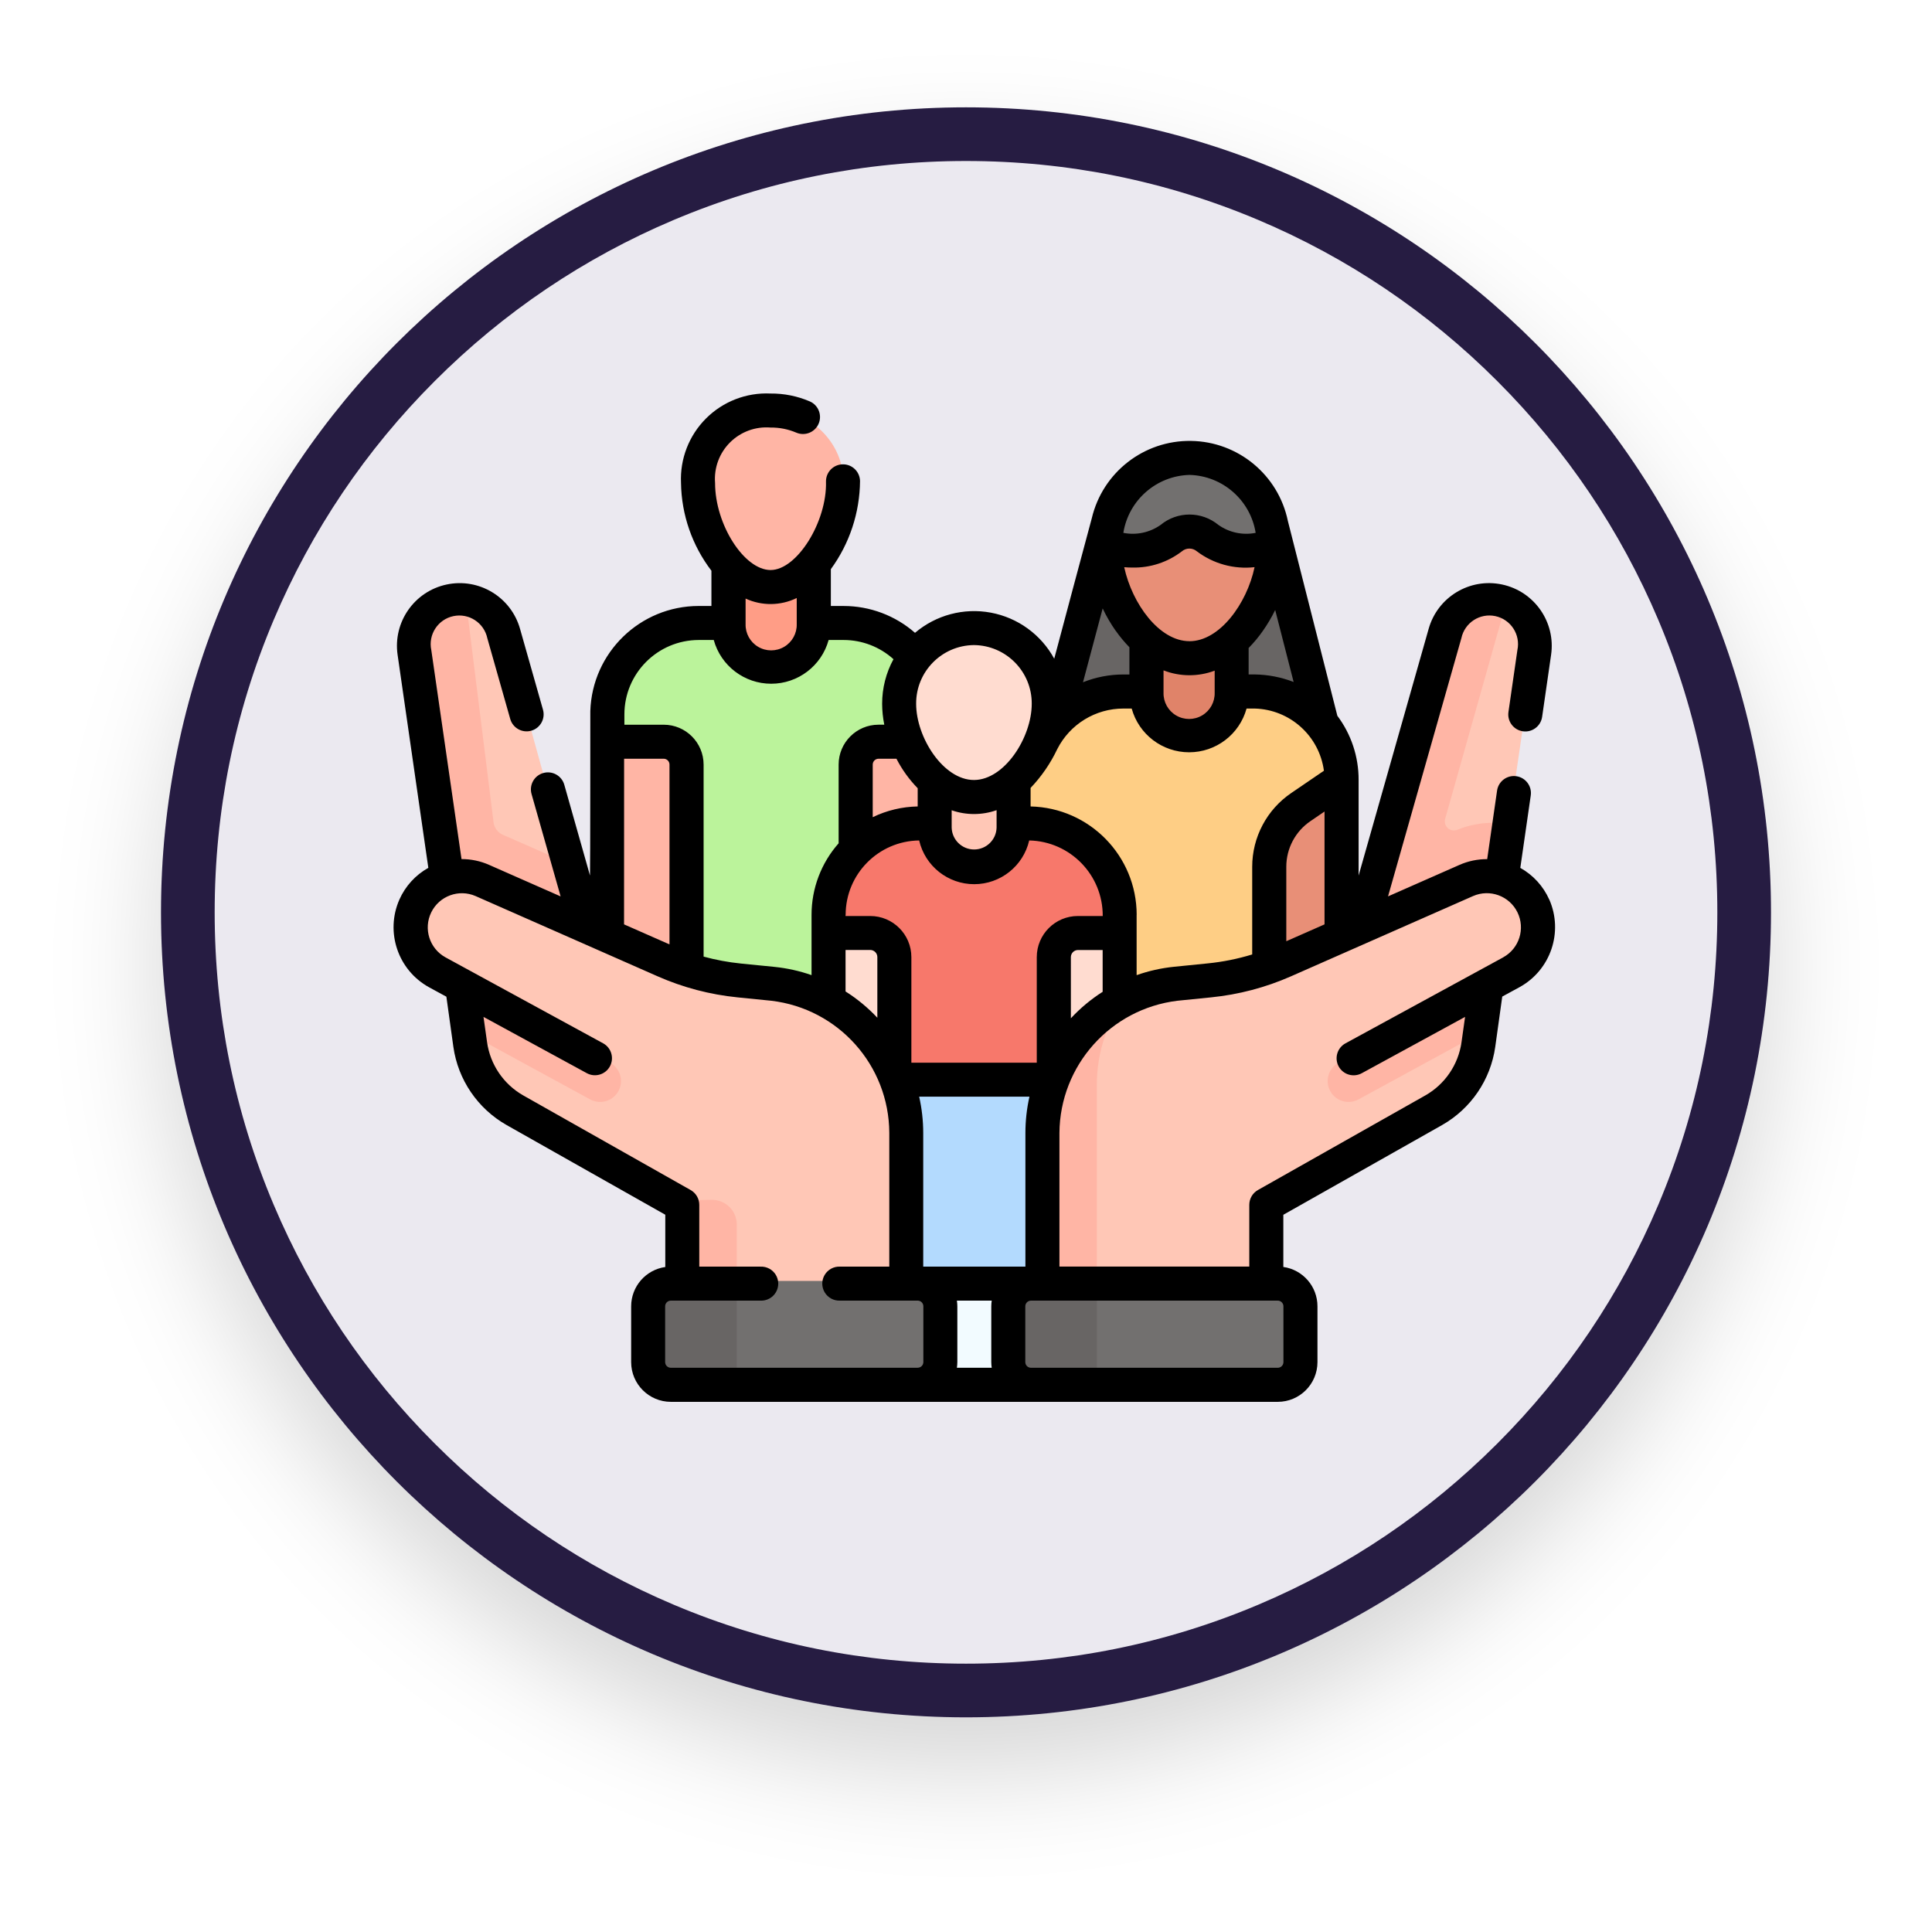
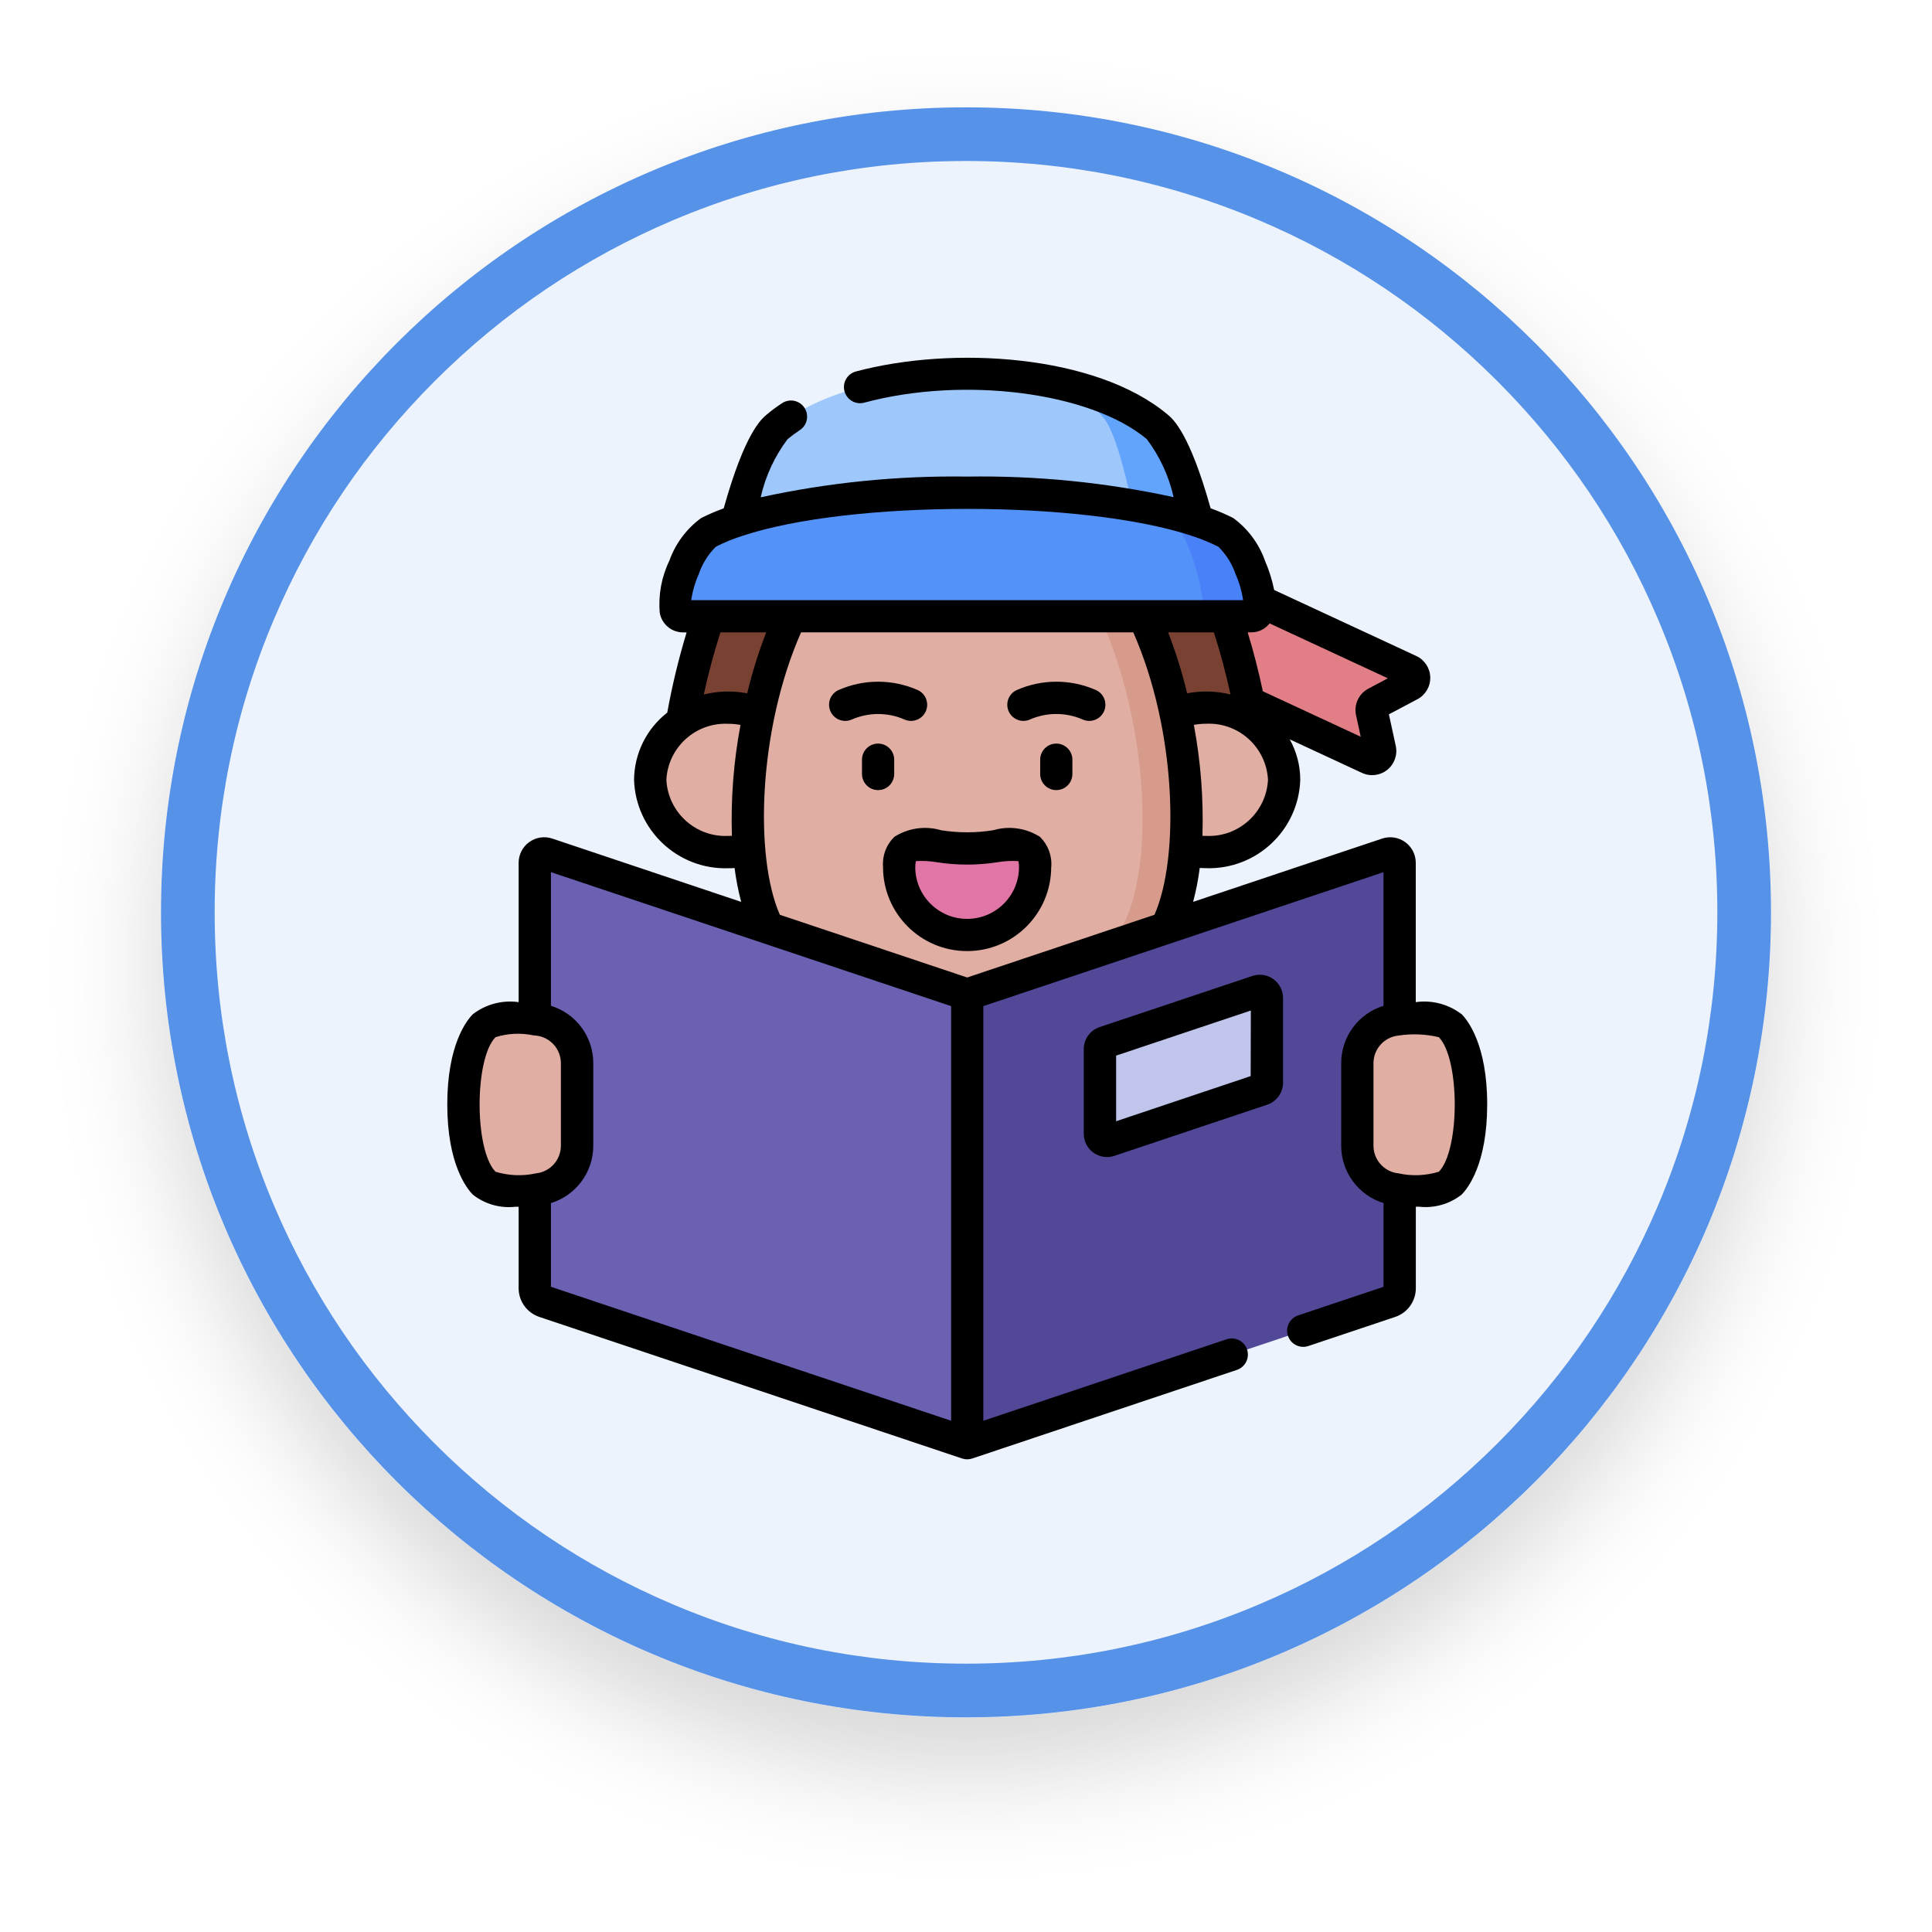
<svg xmlns="http://www.w3.org/2000/svg" width="108" height="108" viewBox="0 0 108 108">
  <defs>
    <filter id="Path_904820" x="0" y="0" width="108" height="108" filterUnits="userSpaceOnUse">
      <feOffset dy="3" input="SourceAlpha" />
      <feGaussianBlur stdDeviation="3" result="blur" />
      <feFlood flood-opacity="0.161" />
      <feComposite operator="in" in2="blur" />
      <feComposite in="SourceGraphic" />
    </filter>
  </defs>
-   <g id="Group_1163050" data-name="Group 1163050" transform="translate(-160 -5084)">
-     <g id="Group_1160686" data-name="Group 1160686">
-       <g id="Icono" transform="translate(169 5090)">
-         <g transform="matrix(1, 0, 0, 1, -9, -6)" filter="url(#Path_904820)">
-           <g id="Path_904820-2" data-name="Path 904820" transform="translate(9 6)" fill="#ebe9f0">
-             <path d="M 45 88.5 C 39.127 88.5 33.43 87.35 28.068 85.082 C 22.889 82.891 18.236 79.755 14.241 75.759 C 10.245 71.764 7.109 67.111 4.918 61.932 C 2.65 56.57 1.5 50.873 1.5 45 C 1.5 39.127 2.65 33.43 4.918 28.068 C 7.109 22.889 10.245 18.236 14.241 14.241 C 18.236 10.245 22.889 7.109 28.068 4.918 C 33.43 2.65 39.127 1.5 45 1.5 C 50.873 1.5 56.57 2.65 61.932 4.918 C 67.111 7.109 71.764 10.245 75.759 14.241 C 79.755 18.236 82.891 22.889 85.082 28.068 C 87.35 33.43 88.5 39.127 88.5 45 C 88.5 50.873 87.35 56.57 85.082 61.932 C 82.891 67.111 79.755 71.764 75.759 75.759 C 71.764 79.755 67.111 82.891 61.932 85.082 C 56.57 87.35 50.873 88.5 45 88.5 Z" stroke="none" />
-             <path d="M 45 3 C 39.329 3 33.829 4.11 28.653 6.299 C 23.652 8.415 19.16 11.443 15.302 15.302 C 11.443 19.16 8.415 23.652 6.299 28.653 C 4.11 33.829 3 39.329 3 45 C 3 50.671 4.11 56.171 6.299 61.347 C 8.415 66.348 11.443 70.84 15.302 74.698 C 19.16 78.557 23.652 81.585 28.653 83.701 C 33.829 85.89 39.329 87 45 87 C 50.671 87 56.171 85.89 61.347 83.701 C 66.348 81.585 70.84 78.557 74.698 74.698 C 78.557 70.84 81.585 66.348 83.701 61.347 C 85.89 56.171 87 50.671 87 45 C 87 39.329 85.89 33.829 83.701 28.653 C 81.585 23.652 78.557 19.16 74.698 15.302 C 70.84 11.443 66.348 8.415 61.347 6.299 C 56.171 4.11 50.671 3 45 3 M 45 0 C 69.853 0 90 20.147 90 45 C 90 69.853 69.853 90 45 90 C 20.147 90 0 69.853 0 45 C 0 20.147 20.147 0 45 0 Z" stroke="none" fill="#251a42" />
+   <g id="Group_1164110" data-name="Group 1164110" transform="translate(-183.877 -4086)">
+     <g id="Group_1163931" data-name="Group 1163931" transform="translate(0 222)">
+       <g id="Group_1163061" data-name="Group 1163061" transform="translate(-0.123 -8)">
+         <g id="Group_1160557" data-name="Group 1160557" transform="translate(193 3878)">
+           <g id="Icono">
+             <g transform="matrix(1, 0, 0, 1, -9, -6)" filter="url(#Path_904820)">
+               <g id="Path_904820-2" data-name="Path 904820" transform="translate(9 6)" fill="#edf3fc">
+                 <path d="M 45 88.5 C 39.127 88.5 33.43 87.35 28.068 85.082 C 22.889 82.891 18.236 79.755 14.241 75.759 C 10.245 71.764 7.109 67.111 4.918 61.932 C 2.65 56.57 1.5 50.873 1.5 45 C 1.5 39.127 2.65 33.43 4.918 28.068 C 7.109 22.889 10.245 18.236 14.241 14.241 C 18.236 10.245 22.889 7.109 28.068 4.918 C 33.43 2.65 39.127 1.5 45 1.5 C 50.873 1.5 56.57 2.65 61.932 4.918 C 67.111 7.109 71.764 10.245 75.759 14.241 C 79.755 18.236 82.891 22.889 85.082 28.068 C 87.35 33.43 88.5 39.127 88.5 45 C 88.5 50.873 87.35 56.57 85.082 61.932 C 82.891 67.111 79.755 71.764 75.759 75.759 C 71.764 79.755 67.111 82.891 61.932 85.082 C 56.57 87.35 50.873 88.5 45 88.5 Z" stroke="none" />
+                 <path d="M 45 3 C 39.329 3 33.829 4.11 28.653 6.299 C 23.652 8.415 19.16 11.443 15.302 15.302 C 11.443 19.16 8.415 23.652 6.299 28.653 C 4.11 33.829 3 39.329 3 45 C 3 50.671 4.11 56.171 6.299 61.347 C 8.415 66.348 11.443 70.84 15.302 74.698 C 19.16 78.557 23.652 81.585 28.653 83.701 C 33.829 85.89 39.329 87 45 87 C 50.671 87 56.171 85.89 61.347 83.701 C 66.348 81.585 70.84 78.557 74.698 74.698 C 78.557 70.84 81.585 66.348 83.701 61.347 C 85.89 56.171 87 50.671 87 45 C 87 39.329 85.89 33.829 83.701 28.653 C 81.585 23.652 78.557 19.16 74.698 15.302 C 70.84 11.443 66.348 8.415 61.347 6.299 C 56.171 4.11 50.671 3 45 3 M 45 0 C 69.853 0 90 20.147 90 45 C 90 69.853 69.853 90 45 90 C 20.147 90 0 69.853 0 45 C 0 20.147 20.147 0 45 0 Z" stroke="none" fill="#5692e8" />
+               </g>
+             </g>
          </g>
        </g>
      </g>
-       <g id="social_3_" data-name="social (3)" transform="translate(181.999 5072.223)">
-         <g id="Group_1160685" data-name="Group 1160685" transform="translate(0.948 34.728)">
-           <path id="Path_990777" data-name="Path 990777" d="M307.279,100.563,304.2,88.4l-9.175-.27L292.544,100.5Z" transform="translate(-256.387 -82.19)" fill="#686564" />
-           <path id="Path_990778" data-name="Path 990778" d="M113.951,137.474v1.5l-2.5.451a1.255,1.255,0,0,0-1.255,1.255l-.607,7.776.006-.074v6.37h-9.29l-.673-14.072a1.255,1.255,0,0,0-1.255-1.255l-2.427-.451v-1.5a5.02,5.02,0,0,1,5.02-5.02h7.958a5.021,5.021,0,0,1,5.02,5.02Z" transform="translate(-84.73 -120.89)" fill="#bbf39b" />
-           <path id="Path_990779" data-name="Path 990779" d="M289.676,183.447l1.344,5.376a.627.627,0,0,1-.609.78H273.605l.654-6.942-.994-13.092c0-2.773,3.242-5.132,6.014-5.132h7.205a5.02,5.02,0,0,1,5.02,5.02v2Z" transform="translate(-239.553 -148.815)" fill="#fece85" />
-           <path id="Path_990780" data-name="Path 990780" d="M390.546,211.9v11.2a1.926,1.926,0,0,1-3.853,0V215.74a3.842,3.842,0,0,1,3.843-3.842Z" transform="translate(-338.594 -190.258)" fill="#e88f77" />
-           <path id="Path_990781" data-name="Path 990781" d="M207.844,183.88v10.572a2.177,2.177,0,1,1-4.354,0v-1.165l-.006.074v-8.227a1.255,1.255,0,0,1,1.255-1.255Z" transform="translate(-178.622 -165.793)" fill="#ffb5a5" />
-           <path id="Path_990782" data-name="Path 990782" d="M100.307,185.135v11.854a2.177,2.177,0,1,1-4.355,0V183.88h3.1A1.255,1.255,0,0,1,100.307,185.135Z" transform="translate(-84.729 -165.793)" fill="#ffb5a5" />
-           <path id="Path_990783" data-name="Path 990783" d="M153.141,103h-4.678v3.8a2.339,2.339,0,0,0,4.678,0Z" transform="translate(-130.58 -95.173)" fill="#ff9d86" />
-           <path id="Path_990784" data-name="Path 990784" d="M195.474,264.4l-.191,7.945c0,.925-.936-.077-1.861-.077a1.675,1.675,0,0,1-1.675-1.675v-6.556l2.974-.389A.753.753,0,0,1,195.474,264.4Z" transform="translate(-168.374 -235.442)" fill="#ffdcd0" />
-           <path id="Path_990785" data-name="Path 990785" d="M292.16,262.832v6.556a1.676,1.676,0,0,1-1.675,1.675c-.463,0-1.247,1.133-1.551.829a1.515,1.515,0,0,1-.5-1.11v-7.761a.753.753,0,0,1,.753-.753Z" transform="translate(-252.796 -234.24)" fill="#ffdcd0" />
-           <path id="Path_990786" data-name="Path 990786" d="M218.167,308.34v14.69h8.876l.412-1.613V308.34l-4.644-.932Z" transform="translate(-191.443 -273.654)" fill="#b3dafe" />
-           <path id="Path_990787" data-name="Path 990787" d="M207.737,226.52v1h-2.6a.753.753,0,0,0-.753.753v8.056H195.1v-8.056a.753.753,0,0,0-.753-.753h-2.6v-1a5.02,5.02,0,0,1,5.02-5.02h5.95A5.02,5.02,0,0,1,207.737,226.52Z" transform="translate(-168.374 -198.642)" fill="#f7786b" />
-           <path id="Path_990788" data-name="Path 990788" d="M242.025,203.746h-4.337v2.2a2.168,2.168,0,1,0,4.336,0v-2.2Z" transform="translate(-208.488 -183.139)" fill="#ffc7b6" />
-           <path id="Path_990789" data-name="Path 990789" d="M231.444,424.884h6.22v5.654h-6.22Z" transform="translate(-203.036 -376.23)" fill="#f2fbff" />
-           <g id="Group_1160684" data-name="Group 1160684" transform="translate(0 10.455)">
-             <g id="Group_1160682" data-name="Group 1160682" transform="translate(33.417 0)">
-               <path id="Path_990790" data-name="Path 990790" d="M434.119,128l-1.419,9.742-.948,1.945.282,2.632-7.879,2.579,5.5-17.154c.282-.992.61-2.215,1.612-2.346,0,0,.221-.022.33-.022a8.791,8.791,0,0,0,.985-.1,2.557,2.557,0,0,1,1.536,2.72Z" transform="translate(-404.722 -125.082)" fill="#ffc7b6" />
-               <path id="Path_990791" data-name="Path 990791" d="M432.7,136.367l-.033.228-.633,4.349-4.671,1.528-3.208,1.05,1.372-4.95,3.6-13.009a2.557,2.557,0,0,1,2.128-1.837h.006a2.472,2.472,0,0,1,.323-.022,2.53,2.53,0,0,1,.993.2l-3.435,12.173a.508.508,0,0,0,.67.611A5.282,5.282,0,0,1,432.7,136.367Z" transform="translate(-404.722 -123.705)" fill="#ffb5a5" />
-               <path id="Path_990792" data-name="Path 990792" d="M319.284,246.95a2.861,2.861,0,0,1-1.493,2.514l-1.407.881-.841,1.778.467.911-.066.476a5.009,5.009,0,0,1-2.495,3.667l-9.168,5.181a.384.384,0,0,0-.193.331v4.2l-5.639,1.578-6.065-1.578v-8.45c0-1.894.114-3.5,1.3-5l.049-.062a11.787,11.787,0,0,1,2.556-2.5,8.138,8.138,0,0,1,2.736-.772l1.882-.189a13.767,13.767,0,0,0,4.18-1.1l10.6-4.67a2.362,2.362,0,0,1,3.35,1.64A2.854,2.854,0,0,1,319.284,246.95Z" transform="translate(-289.665 -228.671)" fill="#ffc7b6" />
-               <path id="Path_990793" data-name="Path 990793" d="M290.7,298.819a8.386,8.386,0,0,0-1.674,5.026V315.53l-3.044-.7v-8.45a8.4,8.4,0,0,1,1.828-5.226l.049-.062A8.151,8.151,0,0,1,290.7,298.819Z" transform="translate(-284.077 -276.609)" fill="#ffb5a5" />
-               <path id="Path_990794" data-name="Path 990794" d="M274.992,425.273l3.38-.39h10.169a1.211,1.211,0,0,1,1.211,1.211v3.233a1.211,1.211,0,0,1-1.211,1.211H278.372l-3.356-.217a1.211,1.211,0,0,1-1.211-1.211l-.024-2.626A1.211,1.211,0,0,1,274.992,425.273Z" transform="translate(-273.421 -386.684)" fill="#72706f" />
-               <path id="Path_990795" data-name="Path 990795" d="M275.891,424.884v5.654h-3.74a1.21,1.21,0,0,1-1.211-1.211v-3.233a1.21,1.21,0,0,1,1.211-1.21Z" transform="translate(-270.939 -386.685)" fill="#686564" />
-               <path id="Path_990796" data-name="Path 990796" d="M411.959,300.68a1.165,1.165,0,0,0,1.466.293l6.768-3.688.374-2.689-7.415,3.924-.788.377A1.165,1.165,0,0,0,411.959,300.68Z" transform="translate(-393.848 -272.922)" fill="#ffb5a5" />
+       <g id="nino_1_" data-name="nino (1)" transform="translate(194.551 3884)">
+         <g id="Group_1160606" data-name="Group 1160606" transform="translate(15.23 0.902)">
+           <g id="Group_1160605" data-name="Group 1160605" transform="translate(0)">
+             <path id="Path_990288" data-name="Path 990288" d="M350.814,107.681l2.275-4.9,11.046,5.129a.448.448,0,0,1,.021.8l-1.9,1.005a.448.448,0,0,0-.228.491l.457,2.1a.448.448,0,0,1-.627.5Z" transform="translate(-311.249 -91.322)" fill="#e27f86" />
+             <path id="Path_990289" data-name="Path 990289" d="M152.817,56.453H120.141c.636-6.374,2.866-12.995,5.856-15.8,4.154-3.907,16.815-3.907,20.969,0C149.954,43.46,152.183,50.079,152.817,56.453Z" transform="translate(-108.319 -34.085)" fill="#784132" />
+             <g id="Group_1160602" data-name="Group 1160602" transform="translate(10.445 8.313)">
+               <ellipse id="Ellipse_11637" data-name="Ellipse 11637" cx="4.351" cy="4.036" rx="4.351" ry="4.036" transform="translate(0 10.345)" fill="#e0aea2" />
+               <ellipse id="Ellipse_11638" data-name="Ellipse 11638" cx="4.351" cy="4.036" rx="4.351" ry="4.036" transform="translate(26.731 10.345)" fill="#e0aea2" />
+               <path id="Path_990290" data-name="Path 990290" d="M158.433,78.8c-4.056,3.814-6.234,17.077-2.734,21.406,3.724,4.607,17.326,4.606,21.045,0,3.5-4.332,1.322-17.593-2.734-21.406C170.924,75.9,161.518,75.9,158.433,78.8Z" transform="translate(-148.505 -76.624)" fill="#e0aea2" />
            </g>
-             <g id="Group_1160683" data-name="Group 1160683">
-               <path id="Path_990797" data-name="Path 990797" d="M14.952,141.266l-2.127-14.159c-.222-1.54.521-2.883,2.077-2.883.111,0,.182-.364.29-.35a2.556,2.556,0,0,1,2.129,1.836l3.6,13.009-.437,1.888L22.3,143.67Z" transform="translate(-12.112 -123.852)" fill="#ffc7b6" />
-               <path id="Path_990798" data-name="Path 990798" d="M18.995,143.522l-4.314-1.412-3.565-1.167-.633-4.349-1.452-9.97a2.554,2.554,0,0,1,2.859-2.9l1.561,12.538a.886.886,0,0,0,.529.705c1.063.458,3.583,1.579,3.644,1.6Z" transform="translate(-8.809 -123.704)" fill="#ffb5a5" />
-               <path id="Path_990799" data-name="Path 990799" d="M33.348,253.218l-.05-.063a8.158,8.158,0,0,0-5.577-3.047l-1.882-.189a13.77,13.77,0,0,1-4.18-1.1l-10.6-4.67a2.362,2.362,0,0,0-3.35,1.64,2.861,2.861,0,0,0,1.246,3.674l1.407.882.841,1.778-.466.911.066.475a5.005,5.005,0,0,0,2.495,3.667l9.167,5.181c.119.067.6.509.6.647l.1,3.89L28.3,268.47l6.877-1.578v-8.45a8.4,8.4,0,0,0-1.827-5.224Z" transform="translate(-7.465 -228.67)" fill="#ffc7b6" />
-               <path id="Path_990800" data-name="Path 990800" d="M128.981,390.474v3.185l-1.845,1.578-1.2-1.578v-4.2a.38.38,0,0,0-.193-.331l1.84-.026A1.377,1.377,0,0,1,128.981,390.474Z" transform="translate(-110.742 -355.436)" fill="#ffb5a5" />
-               <path id="Path_990801" data-name="Path 990801" d="M116.278,425.273l3.38-.39h10.169a1.211,1.211,0,0,1,1.211,1.211v3.233a1.211,1.211,0,0,1-1.211,1.211H119.658l-3.357-.217a1.211,1.211,0,0,1-1.211-1.211l-.024-2.626A1.211,1.211,0,0,1,116.278,425.273Z" transform="translate(-101.42 -386.684)" fill="#72706f" />
-               <path id="Path_990802" data-name="Path 990802" d="M117.176,424.884v5.654h-3.74a1.21,1.21,0,0,1-1.211-1.211v-3.233a1.21,1.21,0,0,1,1.211-1.21Z" transform="translate(-98.937 -386.684)" fill="#686564" />
-               <path id="Path_990803" data-name="Path 990803" d="M38.932,300.68a1.165,1.165,0,0,1-1.466.293L30.7,297.286l-.374-2.689,7.415,3.924.788.377a1.166,1.166,0,0,1,.405,1.782Z" transform="translate(-27.424 -272.922)" fill="#ffb5a5" />
+             <path id="Path_990291" data-name="Path 990291" d="M254.763,78.8c-1.747-1.643-5.518-2.355-9.022-2.138,2.686.166,5.216.879,6.555,2.138,4.056,3.814,6.231,17.075,2.734,21.406-1.683,2.084-5.388,3.225-9.287,3.424,4.719.24,9.718-.9,11.754-3.424C260.994,95.878,258.819,82.617,254.763,78.8Z" transform="translate(-218.813 -68.313)" fill="#d79b8c" />
+             <path id="Path_990292" data-name="Path 990292" d="M147.711,10.459c4.721-3.946,16.516-3.946,21.237,0,1.454,1.216,2.735,7.257,2.735,7.257h-26.7S146.257,11.675,147.711,10.459Z" transform="translate(-130.169 -7.5)" fill="#9ec8fc" />
+             <path id="Path_990293" data-name="Path 990293" d="M304.361,14.638c.9,1.115,1.728,5.421,2.118,7.737h3.59s-1.281-6.041-2.735-7.257a12.576,12.576,0,0,0-5.051-2.323A8.791,8.791,0,0,1,304.361,14.638Z" transform="translate(-268.555 -12.158)" fill="#62a4fb" />
+             <path id="Path_990294" data-name="Path 990294" d="M150.957,64.967c-5.783-2.954-23.132-2.953-28.914,0-1.114.569-2.67,4.688-1.411,4.688h31.735C153.627,69.654,152.071,65.536,150.957,64.967Z" transform="translate(-108.338 -56.107)" fill="#5392f9" />
+             <path id="Path_990295" data-name="Path 990295" d="M348.76,72.166a16.024,16.024,0,0,0-3.752-1.231c.216.119.421.242.612.37.891.594,2.064,4.147,1.855,5.549h2.7C351.431,76.854,349.875,72.735,348.76,72.166Z" transform="translate(-306.142 -63.306)" fill="#4981f8" />
+             <path id="Path_990296" data-name="Path 990296" d="M232,227.564a3.8,3.8,0,1,1-7.6,0c0-1.949,1.7-1.037,3.8-1.037S232,225.615,232,227.564Z" transform="translate(-200.037 -199.998)" fill="#e175a5" />
+             <g id="Group_1160603" data-name="Group 1160603" transform="translate(3.99 26.805)">
+               <path id="Path_990297" data-name="Path 990297" d="M256,238.266v25.08l23.634-7.912a.789.789,0,0,0,.538-.748V230.9a.526.526,0,0,0-.693-.5Z" transform="translate(-231.828 -230.378)" fill="#514898" />
+               <path id="Path_990298" data-name="Path 990298" d="M317.688,297.507v4.74a.394.394,0,0,0,.52.374l8.545-2.861a.4.4,0,0,0,.269-.374v-4.74a.394.394,0,0,0-.52-.374l-8.545,2.861A.394.394,0,0,0,317.688,297.507Z" transform="translate(-286.097 -286.57)" fill="#bfc5eb" />
+               <path id="Path_990299" data-name="Path 990299" d="M79.185,238.266v25.08l-23.634-7.912a.789.789,0,0,1-.538-.748V230.9a.526.526,0,0,1,.693-.5Z" transform="translate(-55.013 -230.378)" fill="#6a61b2" />
+             </g>
+             <g id="Group_1160604" data-name="Group 1160604" transform="translate(0 36.021)">
+               <path id="Path_990300" data-name="Path 990300" d="M442.5,316.236c-.463.463-1.78.458-2.971.341a2.464,2.464,0,0,1-2.216-2.454v-4.59a2.464,2.464,0,0,1,2.216-2.454c1.191-.118,2.508-.122,2.971.341C444.057,308.977,444.057,314.677,442.5,316.236Z" transform="translate(-387.344 -307.011)" fill="#e0aea2" />
+               <path id="Path_990301" data-name="Path 990301" d="M23.009,316.236c.463.463,1.78.458,2.971.341a2.464,2.464,0,0,0,2.216-2.454v-4.59a2.464,2.464,0,0,0-2.216-2.454c-1.191-.118-2.508-.122-2.971.341C21.451,308.977,21.451,314.677,23.009,316.236Z" transform="translate(-21.84 -307.011)" fill="#e0aea2" />
            </g>
          </g>
-           <path id="Path_990804" data-name="Path 990804" d="M142.609,45.324c0,2.608-1.812,5.817-4.048,5.817s-4.048-3.209-4.048-5.817a4.048,4.048,0,1,1,8.1,0Z" transform="translate(-118.4 -41.276)" fill="#ffb5a5" />
-           <path id="Path_990805" data-name="Path 990805" d="M231.19,143.366c0,2.338-1.873,5.211-4.183,5.211s-4.183-2.873-4.183-5.211a4.183,4.183,0,1,1,8.365,0Z" transform="translate(-195.51 -126.722)" fill="#ffdcd0" />
-           <path id="Path_990806" data-name="Path 990806" d="M336.624,132.5v3.884a2.381,2.381,0,1,1-4.762,0v-3.933Z" transform="translate(-290.718 -120.89)" fill="#e08369" />
-           <path id="Path_990807" data-name="Path 990807" d="M322.847,86.853c-.032,2.738-2.133,6.16-4.722,6.16s-4.69-3.422-4.722-6.16c1.242.294,2.644-.634,3.6-1.341a1.9,1.9,0,0,1,2.235,0C320.2,86.22,321.605,87.147,322.847,86.853Z" transform="translate(-274.6 -79.585)" fill="#e88f77" />
-           <path id="Path_990808" data-name="Path 990808" d="M322.847,63.829v.062a4.483,4.483,0,0,1-3.6-.556,1.9,1.9,0,0,0-2.235,0,4.483,4.483,0,0,1-3.6.556v-.062a4.729,4.729,0,1,1,9.444,0Z" transform="translate(-274.6 -56.623)" fill="#72706f" />
        </g>
-         <path id="Path_990809" data-name="Path 990809" d="M64.606,62.066a3.79,3.79,0,0,0-1.619-1.774l.584-4.047a.951.951,0,1,0-1.883-.272l-.552,3.83a3.783,3.783,0,0,0-1.55.322l-3.993,1.76,4.1-14.435a1.6,1.6,0,0,1,3.131.667l-.5,3.462a.951.951,0,1,0,1.883.272l.5-3.462a3.506,3.506,0,0,0-6.844-1.458l-3.915,13.79V55.373a5.942,5.942,0,0,0-1.188-3.583S50,40.917,49.994,40.9a5.614,5.614,0,0,0-10.961-.154c-.019.044-2.085,7.791-2.1,7.853a5.1,5.1,0,0,0-7.782-1.447,6.056,6.056,0,0,0-3.988-1.5h-.717V43.593a8.474,8.474,0,0,0,1.631-4.924.951.951,0,0,0-.951-.936h-.016a.951.951,0,0,0-.936.967c.061,2.245-1.624,4.947-3.1,4.942s-3.1-2.546-3.1-4.865a2.878,2.878,0,0,1,3.1-3.1,3.561,3.561,0,0,1,1.434.282.951.951,0,1,0,.762-1.743,5.446,5.446,0,0,0-2.2-.441,4.783,4.783,0,0,0-5,5,8.279,8.279,0,0,0,1.7,4.906v1.97H17.06A6.067,6.067,0,0,0,11,51.53s0,8.972-.017,9.192L9.545,55.644a.951.951,0,1,0-1.83.52L9.34,61.886l-3.993-1.76A3.786,3.786,0,0,0,3.8,59.8L2.111,48.118a1.6,1.6,0,0,1,3.131-.667l1.282,4.518a.951.951,0,1,0,1.83-.52L7.072,46.932A3.506,3.506,0,0,0,.228,48.39l1.717,11.9A3.79,3.79,0,0,0,.326,62.066a3.832,3.832,0,0,0,1.66,4.9l.968.527L3.345,70.3a5.992,5.992,0,0,0,2.969,4.364l8.877,5.017v2.922a2.221,2.221,0,0,0-1.908,2.2v3.118a2.222,2.222,0,0,0,2.22,2.22H49.428a2.222,2.222,0,0,0,2.22-2.22V84.8a2.221,2.221,0,0,0-1.908-2.2V79.684l8.877-5.017A5.992,5.992,0,0,0,61.586,70.3l.392-2.814.968-.527a3.832,3.832,0,0,0,1.66-4.9ZM33.439,88.236H31.492a2.215,2.215,0,0,0,.025-.317V84.8a2.215,2.215,0,0,0-.025-.317h1.947a2.215,2.215,0,0,0-.025.317v3.118A2.214,2.214,0,0,0,33.439,88.236ZM25.268,67.2v-2.32h1.382a.4.4,0,0,1,.395.395v3.394A9.129,9.129,0,0,0,25.268,67.2ZM43.043,49.251a4,4,0,0,0,2.859.016V50.5a1.43,1.43,0,1,1-2.859,0V49.251ZM47.8,48a7.445,7.445,0,0,0,.8-.962,8.558,8.558,0,0,0,.685-1.162L50.316,49.9a6.268,6.268,0,0,0-2.177-.421H47.8Zm-3.312-.381c-1.68,0-3.2-2.088-3.643-4.135q.231.02.459.02a4.395,4.395,0,0,0,2.77-.911.644.644,0,0,1,.829,0,4.513,4.513,0,0,0,3.229.889C47.7,45.532,46.173,47.621,44.493,47.621Zm-4.116-.581a7.5,7.5,0,0,0,.764.921v1.522h-.334a6.077,6.077,0,0,0-2.261.434l1.1-4.126a8.567,8.567,0,0,0,.727,1.249ZM31.2,57.071a3.8,3.8,0,0,0,2.511-.005v.977a1.256,1.256,0,0,1-2.511,0v-.972Zm-1.9-1.232v1.019a6.02,6.02,0,0,0-2.513.6V54.517a.326.326,0,0,1,.326-.326h1A6.839,6.839,0,0,0,29.3,55.839Zm-4.027,7.077a4.162,4.162,0,0,1,4.11-4.157,3.157,3.157,0,0,0,6.151,0,4.2,4.2,0,0,1,4.11,4.223H38.257a2.3,2.3,0,0,0-2.3,2.3v5.9H28.947v-5.9a2.3,2.3,0,0,0-2.3-2.3H25.268v-.066ZM35.322,75.106v7.476H29.61V75.106a9.269,9.269,0,0,0-.227-2.026h6.165A9.277,9.277,0,0,0,35.322,75.106Zm2.541-9.828a.4.4,0,0,1,.395-.395h1.382v2.336a9.12,9.12,0,0,0-1.776,1.48Zm3.679-2.363a6.066,6.066,0,0,0-5.93-6.057V55.822a8.292,8.292,0,0,0,1.49-2.168,4.144,4.144,0,0,1,3.705-2.269h.456a3.331,3.331,0,0,0,6.422,0h.455a4.013,4.013,0,0,1,3.869,3.477l-1.827,1.246A4.985,4.985,0,0,0,48,60.231v4.9a12.806,12.806,0,0,1-2.487.5l-1.882.189a9.043,9.043,0,0,0-2.092.468V62.915Zm8.364-2.685a3.085,3.085,0,0,1,1.348-2.55l.789-.538V63.45l-2.137.942ZM44.493,38.325a3.849,3.849,0,0,1,3.7,3.239,2.7,2.7,0,0,1-2.084-.445,2.539,2.539,0,0,0-3.228,0,2.7,2.7,0,0,1-2.084.445,3.849,3.849,0,0,1,3.7-3.239ZM32.445,47.837a3.261,3.261,0,0,1,3.231,3.282c0,1.878-1.521,4.26-3.231,4.26S29.214,53,29.214,51.119A3.261,3.261,0,0,1,32.445,47.837Zm-9.906-2.631v1.459a1.43,1.43,0,1,1-2.859,0V45.237a3.335,3.335,0,0,0,2.859-.031ZM17.06,47.553H17.9a3.331,3.331,0,0,0,6.422,0h.839a4.156,4.156,0,0,1,2.786,1.073,5.192,5.192,0,0,0-.634,2.493,6.034,6.034,0,0,0,.12,1.169h-.323a2.231,2.231,0,0,0-2.229,2.229v4.4a6.034,6.034,0,0,0-1.514,4v3.37a9.048,9.048,0,0,0-2.067-.46l-1.882-.188a12.813,12.813,0,0,1-2.085-.387l0-10.734a2.231,2.231,0,0,0-2.228-2.229l-2.2,0v-.574A4.162,4.162,0,0,1,17.06,47.553Zm-4.171,6.637H15.1a.326.326,0,0,1,.326.326l0,10.053-2.54-1.119ZM29.295,88.236H15.5a.317.317,0,0,1-.317-.317V84.8a.317.317,0,0,1,.317-.317h5.011a.951.951,0,1,0,0-1.9h-3.42V79.129a.951.951,0,0,0-.483-.828L7.25,73.011a4.078,4.078,0,0,1-2.021-2.97l-.2-1.419,5.775,3.146a.951.951,0,1,0,.91-1.671L2.9,65.291a1.91,1.91,0,0,1,1.684-3.424l10.178,4.486a14.7,14.7,0,0,0,4.469,1.177l1.882.189a7.469,7.469,0,0,1,6.6,7.387v7.476H24.961a.951.951,0,1,0,0,1.9H29.3a.317.317,0,0,1,.317.317v3.118a.317.317,0,0,1-.317.317h0Zm20.451-.317a.317.317,0,0,1-.317.317H35.633a.317.317,0,0,1-.317-.317V84.8a.317.317,0,0,1,.317-.317H49.428a.317.317,0,0,1,.317.317Zm12.29-22.628L53.214,70.1a.951.951,0,1,0,.91,1.671L59.9,68.622l-.2,1.419a4.078,4.078,0,0,1-2.021,2.97L48.32,78.3a.951.951,0,0,0-.483.828v3.452H37.224V75.106a7.5,7.5,0,0,1,6.6-7.387L45.7,67.53a14.7,14.7,0,0,0,4.469-1.177l10.178-4.486a1.91,1.91,0,0,1,1.685,3.424Z" transform="translate(0 0)" />
+         <g id="Group_1160607" data-name="Group 1160607" transform="translate(14.326 0)">
+           <path id="Path_990302" data-name="Path 990302" d="M208.884,181.025v-.8a.9.9,0,1,0-1.8,0v.8a.9.9,0,0,0,1.8,0Z" transform="translate(-183.898 -157.758)" />
+           <path id="Path_990303" data-name="Path 990303" d="M196.006,152.68a.9.9,0,1,0,.7-1.664,5.481,5.481,0,0,0-4.379,0,.9.9,0,0,0,.7,1.664A3.69,3.69,0,0,1,196.006,152.68Z" transform="translate(-170.429 -132.452)" />
+           <path id="Path_990304" data-name="Path 990304" d="M290.822,179.324a.9.9,0,0,0-.9.9v.8a.9.9,0,1,0,1.8,0v-.8A.9.9,0,0,0,290.822,179.324Z" transform="translate(-256.775 -157.757)" />
+           <path id="Path_990305" data-name="Path 990305" d="M275.861,152.679a3.689,3.689,0,0,1,2.985,0,.9.9,0,0,0,.7-1.664,5.48,5.48,0,0,0-4.379,0,.9.9,0,1,0,.7,1.664Z" transform="translate(-243.306 -132.451)" />
+           <path id="Path_990306" data-name="Path 990306" d="M226.3,220.953a2.117,2.117,0,0,0-.63-1.685,3.189,3.189,0,0,0-2.617-.37,9.215,9.215,0,0,1-2.91,0,3.19,3.19,0,0,0-2.617.37,2.117,2.117,0,0,0-.63,1.685,4.7,4.7,0,1,0,9.4,0Zm-7.6,0a1.185,1.185,0,0,1,.035-.33,5.159,5.159,0,0,1,1.191.066,10.93,10.93,0,0,0,3.345,0,5.2,5.2,0,0,1,1.191-.066,1.185,1.185,0,0,1,.035.33,2.9,2.9,0,1,1-5.8,0Z" transform="translate(-192.534 -192.487)" />
+           <path id="Path_990307" data-name="Path 990307" d="M319.622,286.8l-8.546,2.861a1.3,1.3,0,0,0-.885,1.229v4.74a1.3,1.3,0,0,0,1.708,1.23L320.445,294a1.3,1.3,0,0,0,.885-1.229v-4.74A1.3,1.3,0,0,0,319.622,286.8Zm-.1,5.6L312,294.924v-3.669l7.531-2.521Z" transform="translate(-274.608 -252.246)" />
+           <path id="Path_990308" data-name="Path 990308" d="M71.024,36.691a3.423,3.423,0,0,0-2.556-.671V28.23a1.428,1.428,0,0,0-1.881-1.353L56.022,30.414a14.492,14.492,0,0,0,.37-1.894c.121.008.243.012.365.012a5.109,5.109,0,0,0,5.254-4.938,4.671,4.671,0,0,0-.586-2.263l4.036,1.874a1.35,1.35,0,0,0,1.889-1.511l-.384-1.763,1.593-.843a1.35,1.35,0,0,0-.061-2.418l-7.945-3.689a8.311,8.311,0,0,0-.518-1.647A5.031,5.031,0,0,0,58.26,8.955,11.416,11.416,0,0,0,57,8.414c-1.182-4.22-2.1-4.989-2.411-5.248-4.007-3.35-12-3.849-17.418-2.4a.9.9,0,0,0,.468,1.743c5.575-1.5,12.66-.582,15.793,2.037a8.506,8.506,0,0,1,1.5,3.245A50.611,50.611,0,0,0,43.391,6.641,50.61,50.61,0,0,0,31.849,7.8a8.506,8.506,0,0,1,1.5-3.247,7.414,7.414,0,0,1,.688-.509.9.9,0,0,0-.991-1.507,9.2,9.2,0,0,0-.855.633c-.309.258-1.227,1.027-2.41,5.248a11.423,11.423,0,0,0-1.26.541,5.032,5.032,0,0,0-1.774,2.378,5.562,5.562,0,0,0-.538,2.932,1.323,1.323,0,0,0,1.312,1.083h.187a39.829,39.829,0,0,0-1.082,4.483,4.815,4.815,0,0,0-1.856,3.762,5.109,5.109,0,0,0,5.254,4.938c.122,0,.243,0,.365-.012a14.509,14.509,0,0,0,.37,1.893L20.2,26.877a1.428,1.428,0,0,0-1.882,1.353v7.79a3.423,3.423,0,0,0-2.556.671c-.336.336-1.433,1.694-1.433,5.047s1.1,4.711,1.433,5.047a3.25,3.25,0,0,0,2.377.673l.179,0v4.558a1.692,1.692,0,0,0,1.155,1.6L43.105,61.53c.019.006.134.034.146.036s.124.011.14.011a.922.922,0,0,0,.286-.047l14.791-4.952a.9.9,0,0,0-.573-1.711l-13.6,4.554V36.243l22.37-7.489v7.471A3.354,3.354,0,0,0,64.3,39.443v4.59a3.354,3.354,0,0,0,2.367,3.219v4.68l-4.775,1.6a.9.9,0,1,0,.573,1.711l4.854-1.626a1.691,1.691,0,0,0,1.153-1.6V47.455l.179,0a3.25,3.25,0,0,0,2.377-.673c.336-.336,1.433-1.694,1.433-5.047s-1.1-4.711-1.433-5.047ZM57.182,15.349c.358,1.108.669,2.271.931,3.474a5.587,5.587,0,0,0-2.425-.065,26.807,26.807,0,0,0-1.063-3.409Zm-.425,11.379c-.072,0-.143,0-.214-.007a28.772,28.772,0,0,0-.48-6.2,3.778,3.778,0,0,1,.694-.064,3.307,3.307,0,0,1,3.45,3.134A3.307,3.307,0,0,1,56.758,26.728Zm9.058-8.23a1.354,1.354,0,0,0-.686,1.48l.262,1.205L59.92,18.643q-.361-1.7-.848-3.295h.188a1.28,1.28,0,0,0,1.037-.5l6.61,3.069ZM28.387,12.091a3.936,3.936,0,0,1,.957-1.529,9.22,9.22,0,0,1,1.462-.6l.025-.009c6.054-2.007,19.058-2.008,25.116,0l.034.012a10.661,10.661,0,0,1,1.457.6,3.984,3.984,0,0,1,.958,1.53,5.515,5.515,0,0,1,.42,1.454H27.966a5.517,5.517,0,0,1,.421-1.454ZM29.6,15.349h2.558a26.8,26.8,0,0,0-1.063,3.409,5.6,5.6,0,0,0-2.427.066c.261-1.2.572-2.364.932-3.475Zm.426,11.379a3.307,3.307,0,0,1-3.45-3.134,3.307,3.307,0,0,1,3.45-3.134,3.794,3.794,0,0,1,.694.064,28.755,28.755,0,0,0-.48,6.2C30.168,26.725,30.1,26.728,30.025,26.728Zm4.08-11.379H52.677c2.392,5.422,2.614,12.545,1.185,15.788L43.391,34.642,32.921,31.137C31.485,27.882,31.721,20.755,34.106,15.349ZM17.024,45.5c-1.184-1.214-1.184-6.306,0-7.521a4.18,4.18,0,0,1,2.1-.106l.156.015a1.556,1.556,0,0,1,1.4,1.557v4.59a1.556,1.556,0,0,1-1.4,1.557,4.45,4.45,0,0,1-2.255-.092Zm3.1,1.753a3.354,3.354,0,0,0,2.367-3.219v-4.59a3.354,3.354,0,0,0-2.367-3.219V28.754l22.37,7.489V59.421l-22.37-7.489ZM69.759,45.5a4.443,4.443,0,0,1-2.255.092,1.556,1.556,0,0,1-1.4-1.557v-4.59a1.556,1.556,0,0,1,1.4-1.557,5.889,5.889,0,0,1,2.255.092c1.184,1.214,1.184,6.306,0,7.521Z" transform="translate(-14.326 0)" />
+         </g>
      </g>
    </g>
  </g>
</svg>
